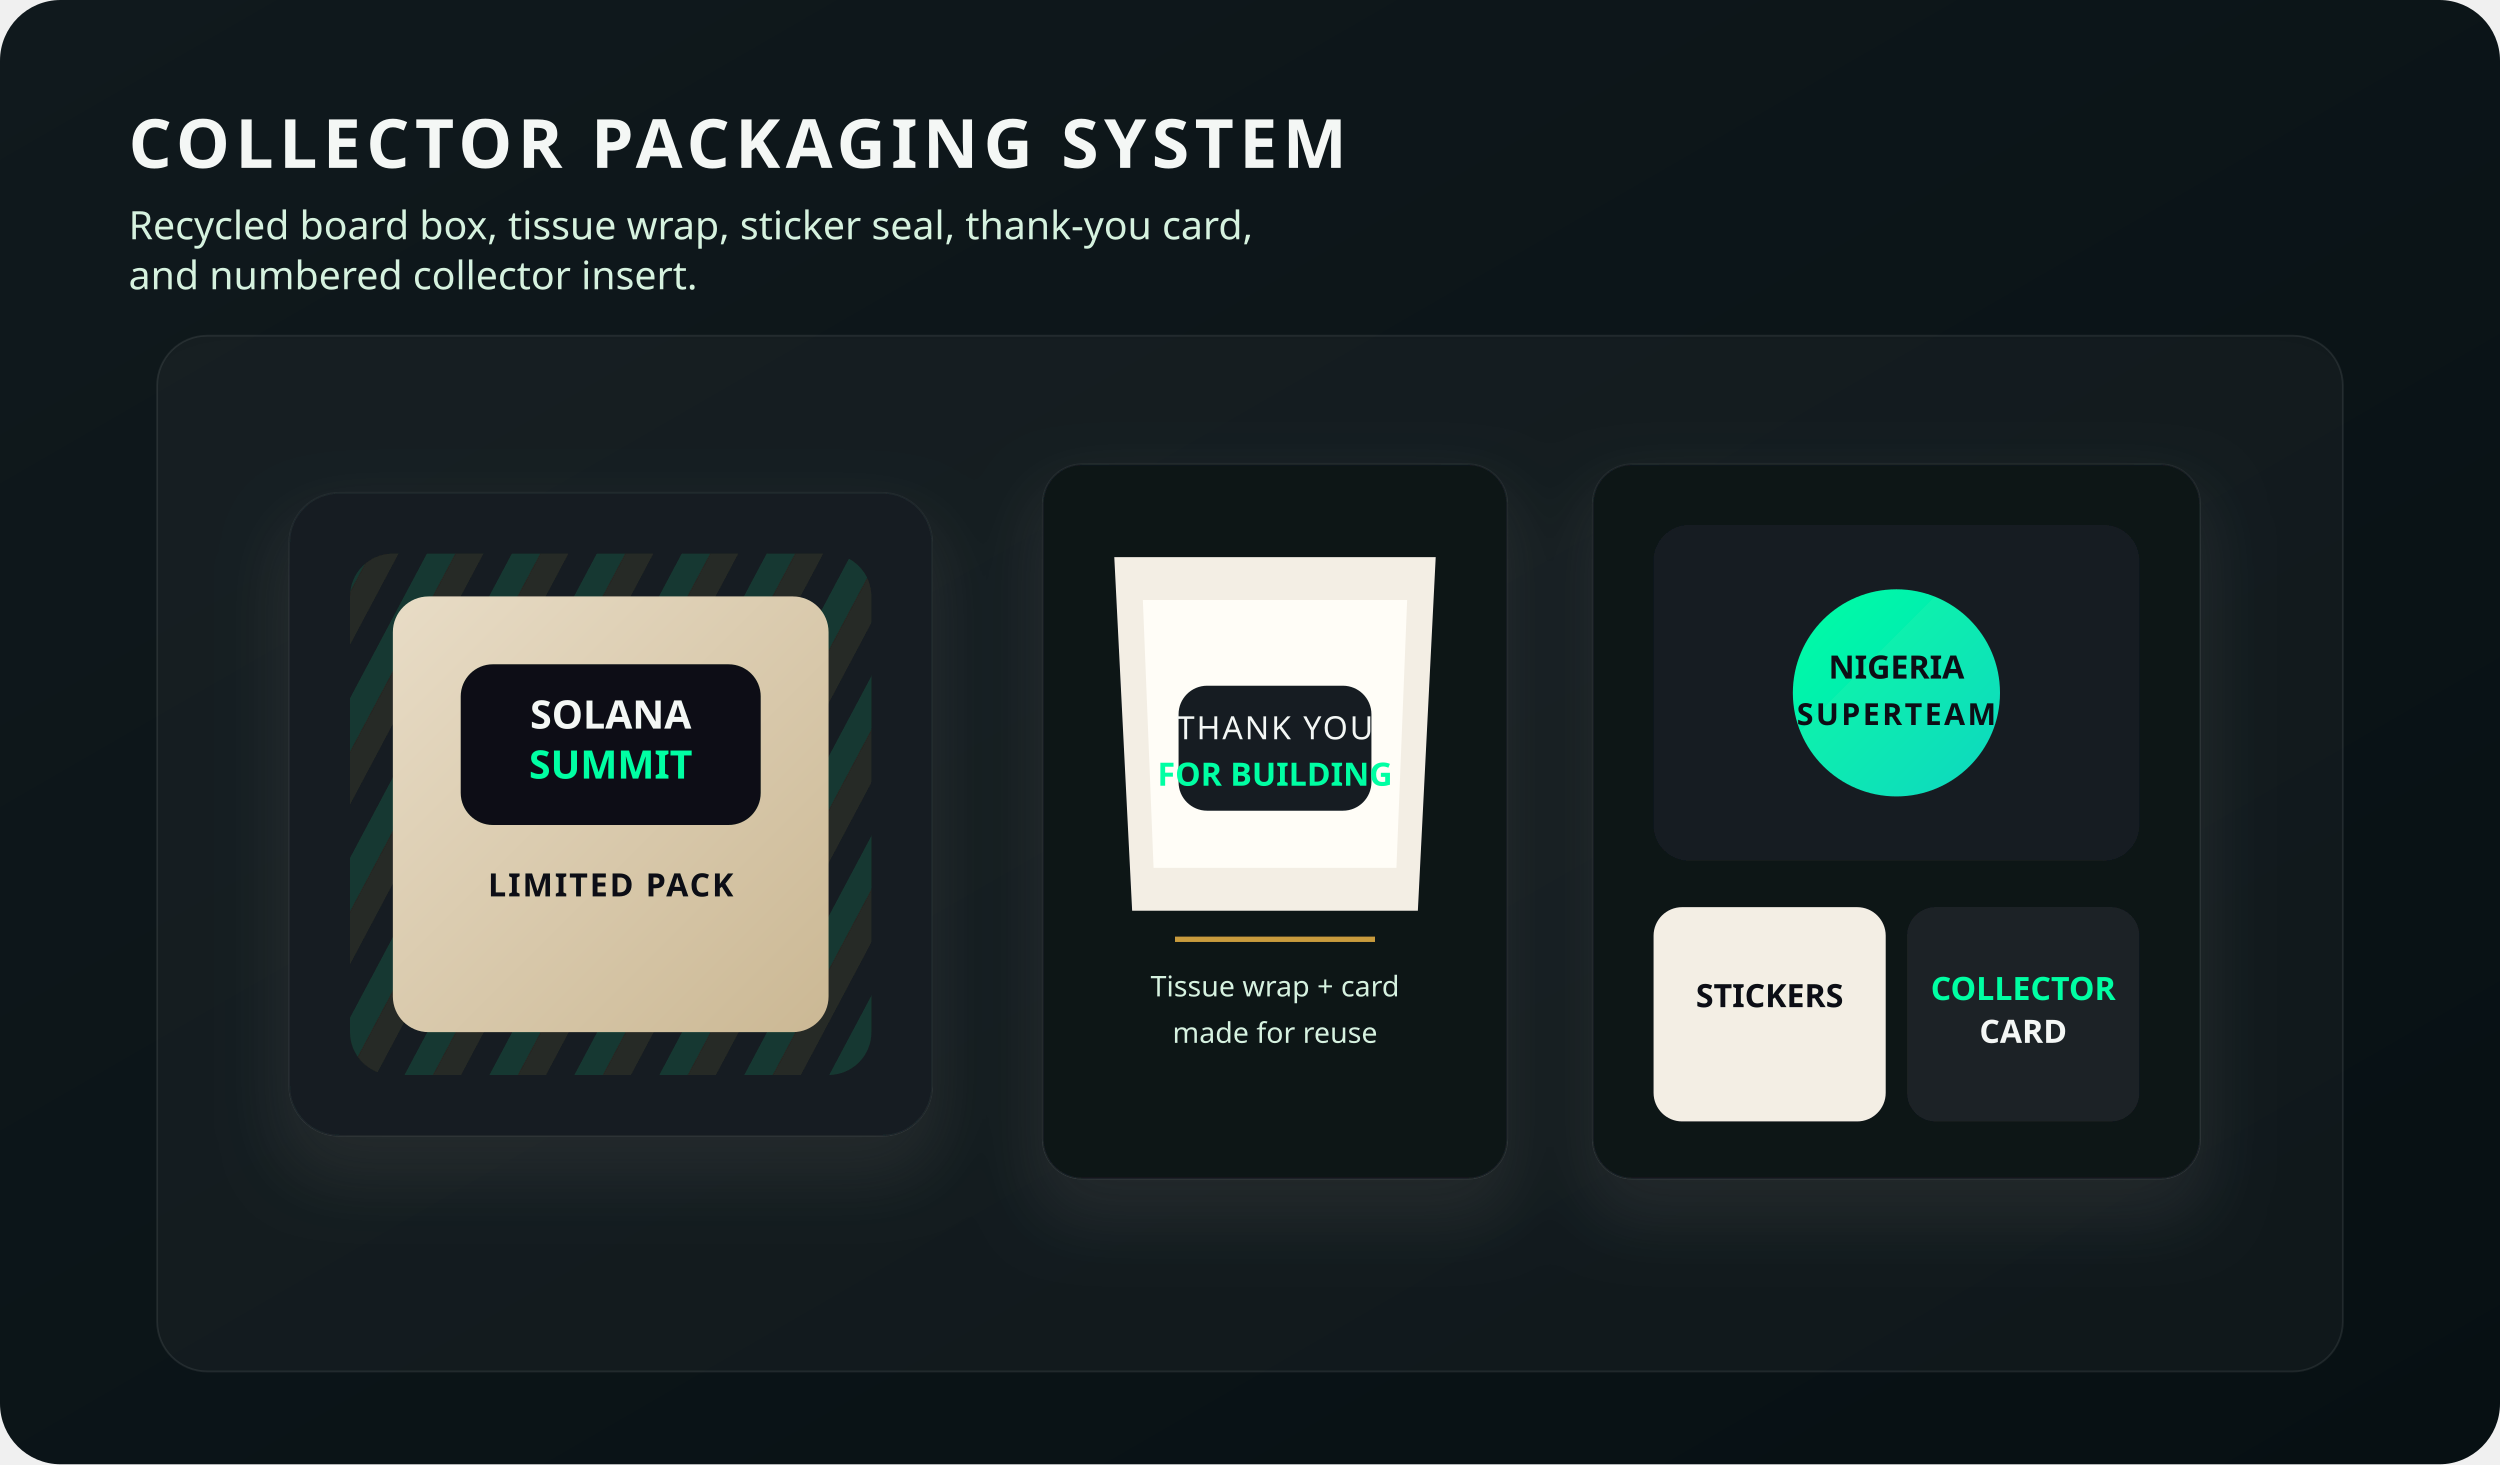
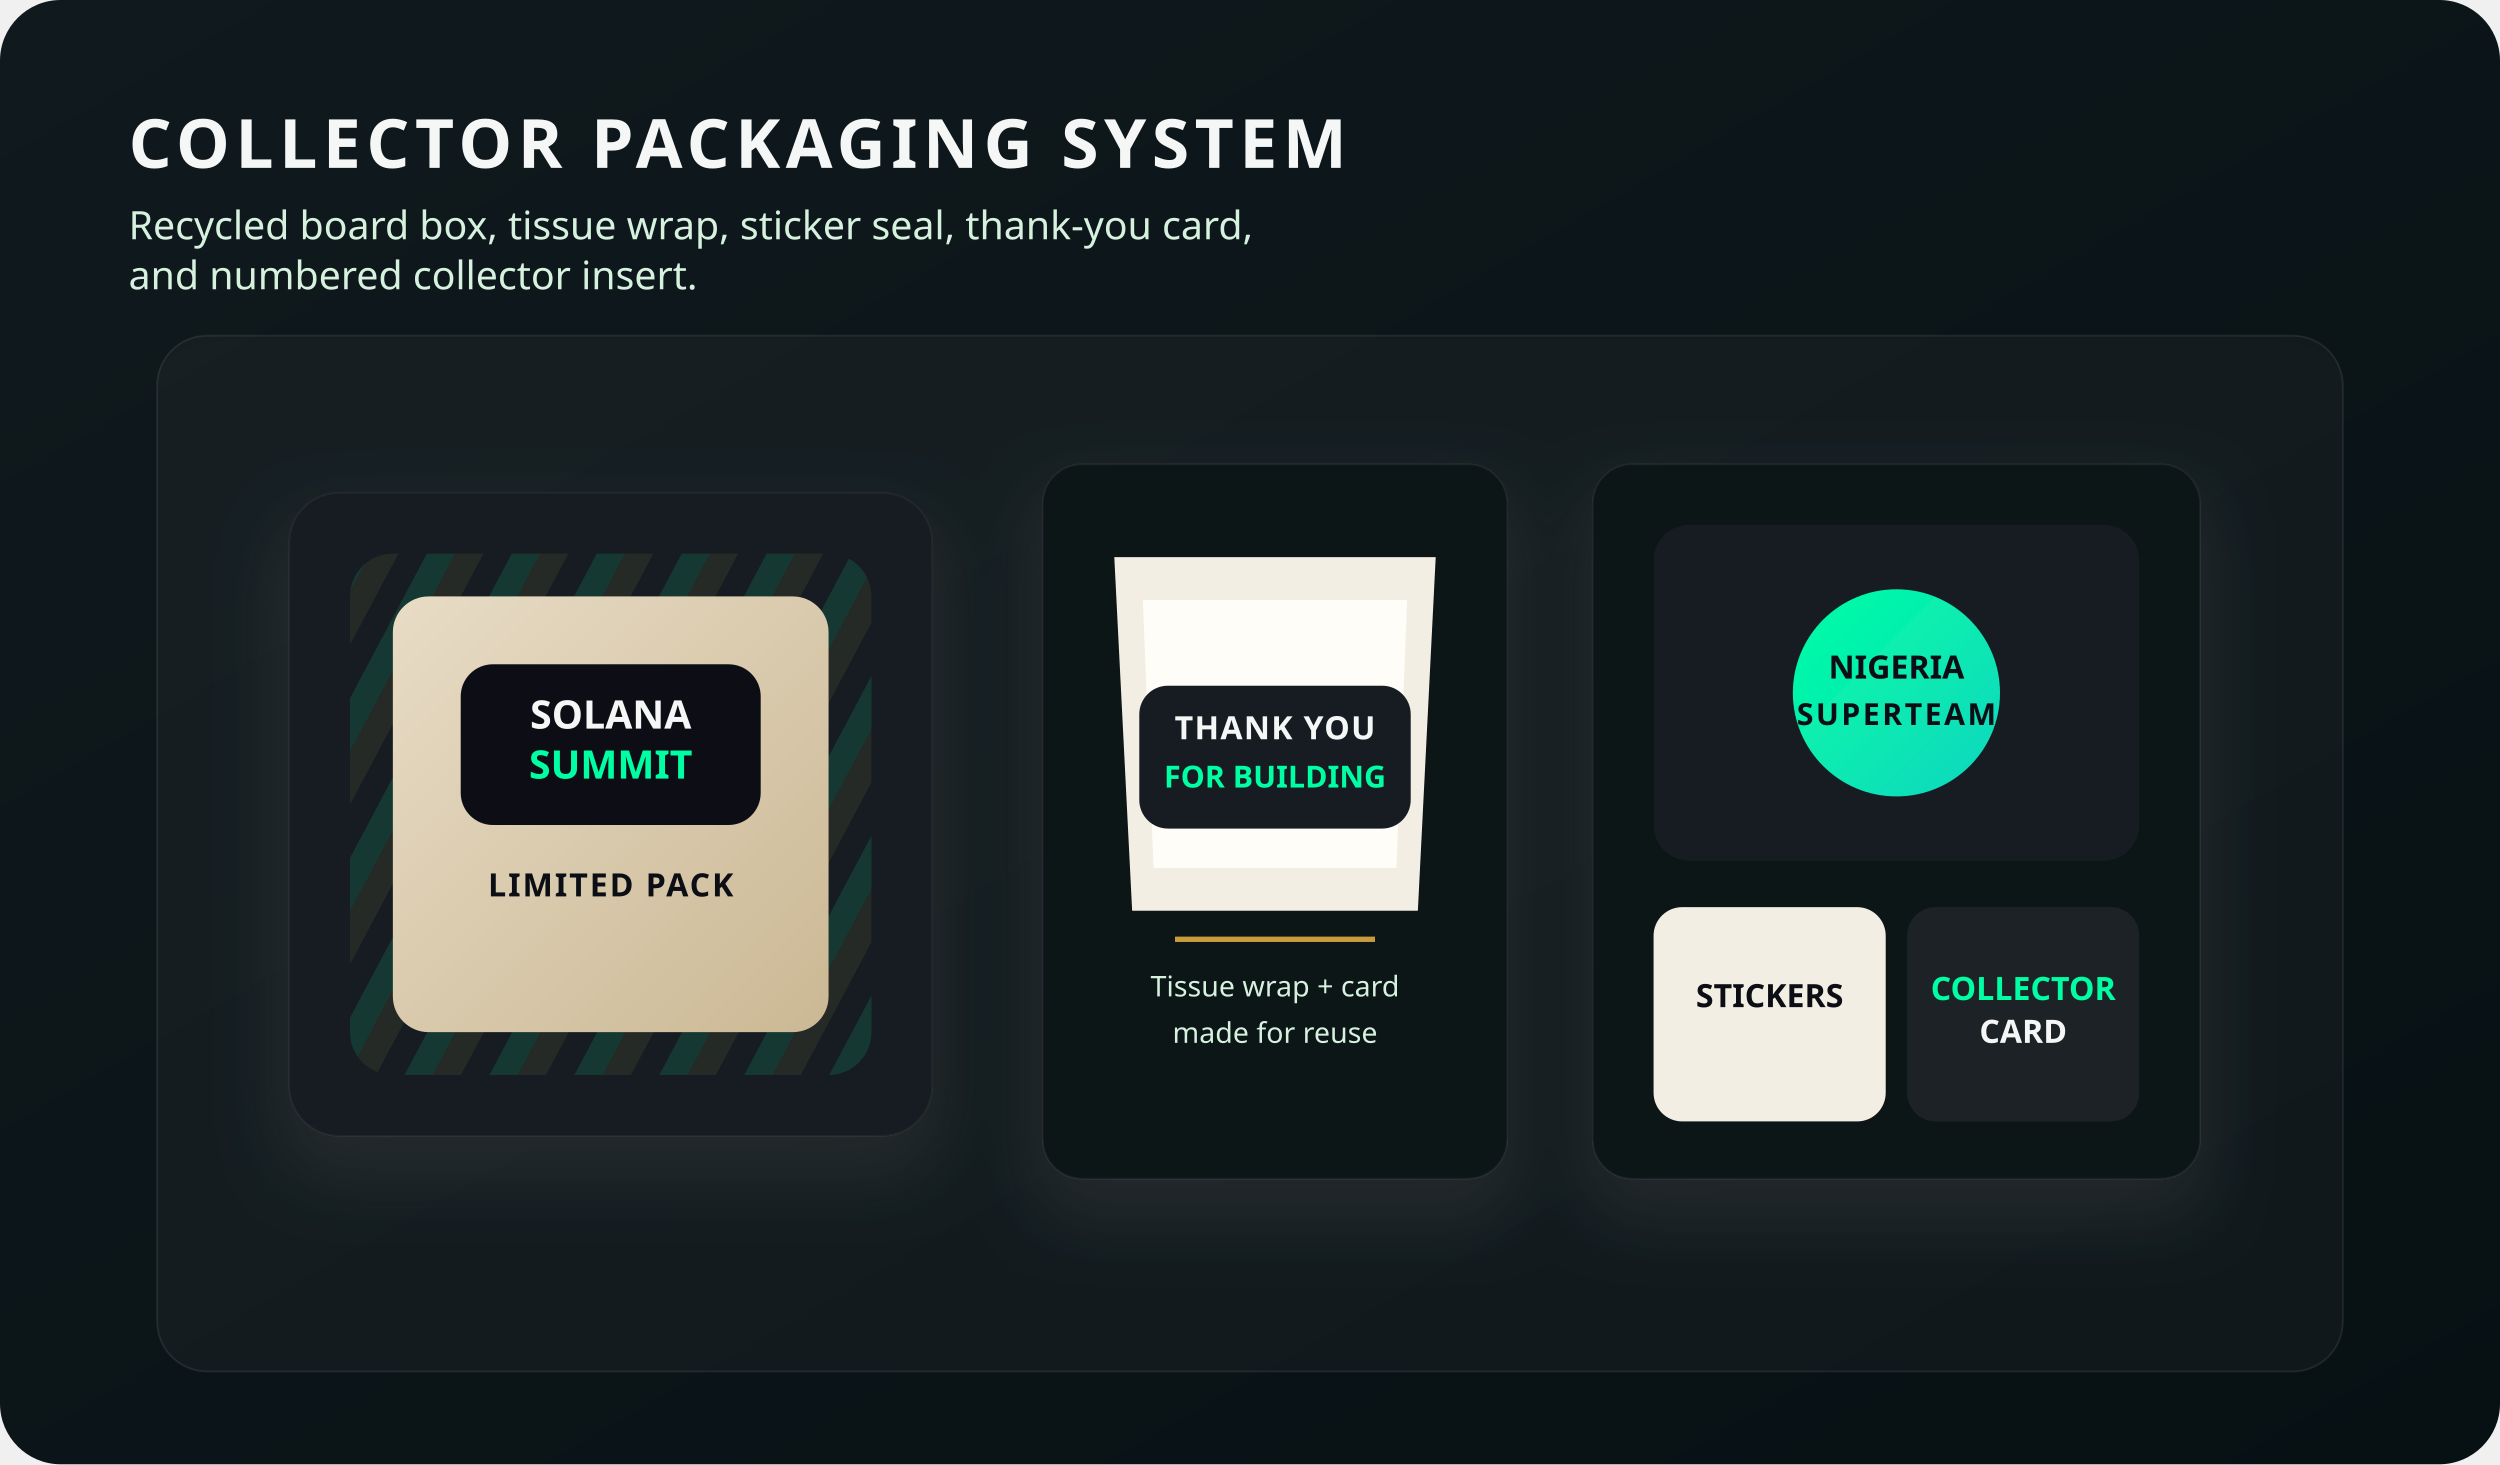
<svg xmlns="http://www.w3.org/2000/svg" viewBox="0 0 1400 820" role="img" aria-label="Packaging system production render">
  <defs>
    <linearGradient id="bg" x1="0" y1="0" x2="1" y2="1">
      <stop offset="0%" stop-color="#10191d" />
      <stop offset="100%" stop-color="#071013" />
    </linearGradient>
    <linearGradient id="box" x1="0" y1="0" x2="1" y2="1">
      <stop offset="0%" stop-color="#e8dcc6" />
      <stop offset="100%" stop-color="#cbb894" />
    </linearGradient>
    <linearGradient id="mint" x1="0" y1="0" x2="1" y2="1">
      <stop offset="0%" stop-color="#00ffa3" />
      <stop offset="100%" stop-color="#12d6c0" />
    </linearGradient>
    <filter id="shadow" x="-20%" y="-20%" width="140%" height="140%">
      <feDropShadow dx="0" dy="18" stdDeviation="18" flood-color="#000" flood-opacity=".34" />
    </filter>
    <pattern id="diags" width="42" height="42" patternUnits="userSpaceOnUse" patternTransform="rotate(28)">
      <rect width="42" height="42" fill="none" />
      <rect x="0" y="0" width="14" height="42" fill="#00ffa3" opacity=".12" />
      <rect x="14" y="0" width="14" height="42" fill="#c89b3c" opacity=".1" />
      <rect x="28" y="0" width="14" height="42" fill="#081114" opacity=".06" />
    </pattern>
  </defs>
  <rect width="1400" height="820" rx="34" fill="url(#bg)" />
  <text x="72" y="94" fill="#f4f7f5" font-family="Bahnschrift, Segoe UI, sans-serif" font-size="38" font-weight="700" letter-spacing=".08em">COLLECTOR PACKAGING SYSTEM</text>
  <text x="72" y="134" fill="#d6f2df" font-family="Bahnschrift, Segoe UI, sans-serif" font-size="22">Recycled board box, tissue wrap, sticker seal, thank-you card,</text>
  <text x="72" y="162" fill="#d6f2df" font-family="Bahnschrift, Segoe UI, sans-serif" font-size="22">and numbered collector insert.</text>
  <g filter="url(#shadow)" transform="translate(88,188)">
    <rect width="1224" height="580" rx="28" fill="rgba(255,255,255,.03)" stroke="#ffffff" stroke-opacity=".08" />
    <g transform="translate(74,88)">
      <rect x="0" y="0" width="360" height="360" rx="28" fill="#151d22" stroke="#ffffff" stroke-opacity=".05" />
      <rect x="34" y="34" width="292" height="292" rx="24" fill="url(#diags)" />
      <rect x="58" y="58" width="244" height="244" rx="20" fill="url(#box)" />
      <rect x="96" y="96" width="168" height="90" rx="18" fill="#0b1114" />
      <text x="180" y="132" text-anchor="middle" fill="#f4f7f5" font-family="Bahnschrift, Segoe UI, sans-serif" font-size="22" font-weight="700">SOLANA</text>
      <text x="180" y="160" text-anchor="middle" fill="#00ffa3" font-family="Bahnschrift, Segoe UI, sans-serif" font-size="22" font-weight="700">SUMMIT</text>
      <text x="180" y="226" text-anchor="middle" fill="#081114" font-family="Bahnschrift, Segoe UI, sans-serif" font-size="18" font-weight="700" letter-spacing=".06em">LIMITED PACK</text>
    </g>
    <g transform="translate(496,72)">
      <rect x="0" y="0" width="260" height="400" rx="22" fill="#0d1418" stroke="#ffffff" stroke-opacity=".06" />
      <path d="M40 52 H220 L210 250 H50 Z" fill="#f3eee4" />
      <path d="M56 76 H204 L198 226 H62 Z" fill="#fffdf7" />
-       <rect x="76" y="124" width="108" height="70" rx="16" fill="#151d22" />
-       <text x="130" y="154" text-anchor="middle" fill="#f4f7f5" font-family="Bahnschrift, Segoe UI, sans-serif" font-size="18" letter-spacing=".06em">THANK YOU</text>
-       <text x="130" y="180" text-anchor="middle" fill="#00ffa3" font-family="Bahnschrift, Segoe UI, sans-serif" font-size="18" font-weight="700">FOR BUILDING</text>
+       <rect x="54" y="124" width="152" height="80" rx="16" fill="#151d22" />
+       <text x="130" y="154" text-anchor="middle" fill="#f4f7f5" font-family="Bahnschrift, Segoe UI, sans-serif" font-size="18" font-weight="700" letter-spacing=".04em">THANK YOU</text>
+       <text x="130" y="181" text-anchor="middle" fill="#00ffa3" font-family="Bahnschrift, Segoe UI, sans-serif" font-size="17" font-weight="700">FOR BUILDING</text>
      <path d="M74 266 H186" stroke="#c89b3c" stroke-width="3" />
      <text x="130" y="298" text-anchor="middle" fill="#d6f2df" font-family="Bahnschrift, Segoe UI, sans-serif" font-size="16">Tissue wrap + card</text>
      <text x="130" y="324" text-anchor="middle" fill="#d6f2df" font-family="Bahnschrift, Segoe UI, sans-serif" font-size="16">made for reuse</text>
    </g>
    <g transform="translate(804,72)">
      <rect x="0" y="0" width="340" height="400" rx="22" fill="#0d1418" stroke="#ffffff" stroke-opacity=".06" />
      <rect x="34" y="34" width="272" height="188" rx="20" fill="#151d22" />
      <circle cx="170" cy="128" r="58" fill="url(#mint)" />
      <text x="170" y="120" text-anchor="middle" fill="#081114" font-family="Bahnschrift, Segoe UI, sans-serif" font-size="18" font-weight="700">NIGERIA</text>
      <text x="170" y="146" text-anchor="middle" fill="#081114" font-family="Bahnschrift, Segoe UI, sans-serif" font-size="17" font-weight="700" letter-spacing=".08em">SUPERTEAM</text>
      <rect x="34" y="248" width="130" height="120" rx="16" fill="#f3eee4" />
      <rect x="176" y="248" width="130" height="120" rx="16" fill="#1d2327" />
      <text x="99" y="304" text-anchor="middle" fill="#081114" font-family="Bahnschrift, Segoe UI, sans-serif" font-size="18" font-weight="700">STICKERS</text>
      <text x="241" y="300" text-anchor="middle" fill="#00ffa3" font-family="Bahnschrift, Segoe UI, sans-serif" font-size="18" font-weight="700">COLLECTOR</text>
      <text x="241" y="324" text-anchor="middle" fill="#f4f7f5" font-family="Bahnschrift, Segoe UI, sans-serif" font-size="18" font-weight="700">CARD</text>
    </g>
  </g>
</svg>
